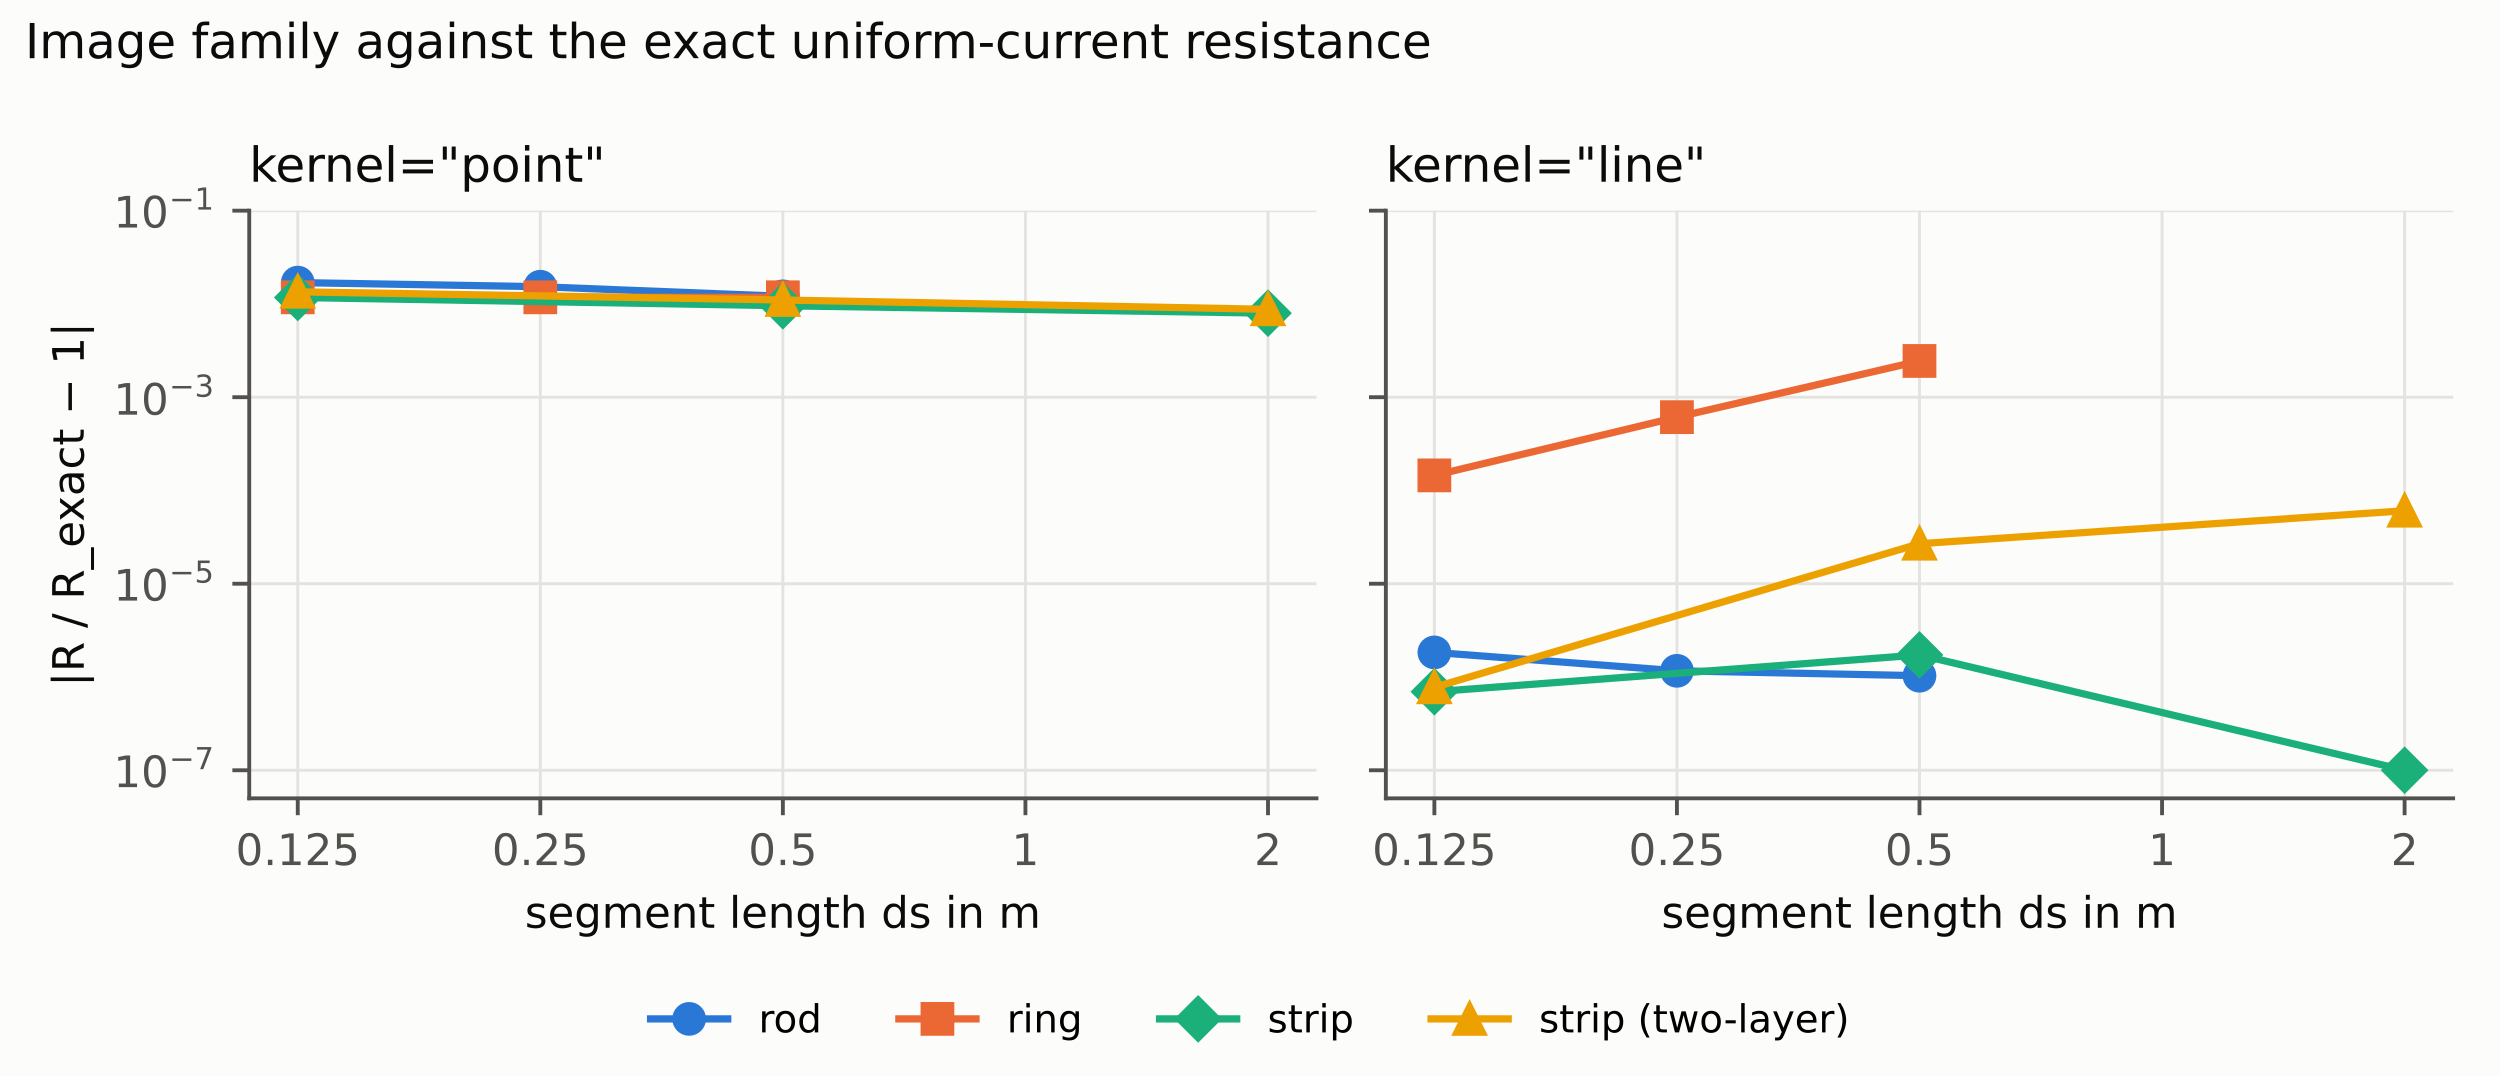
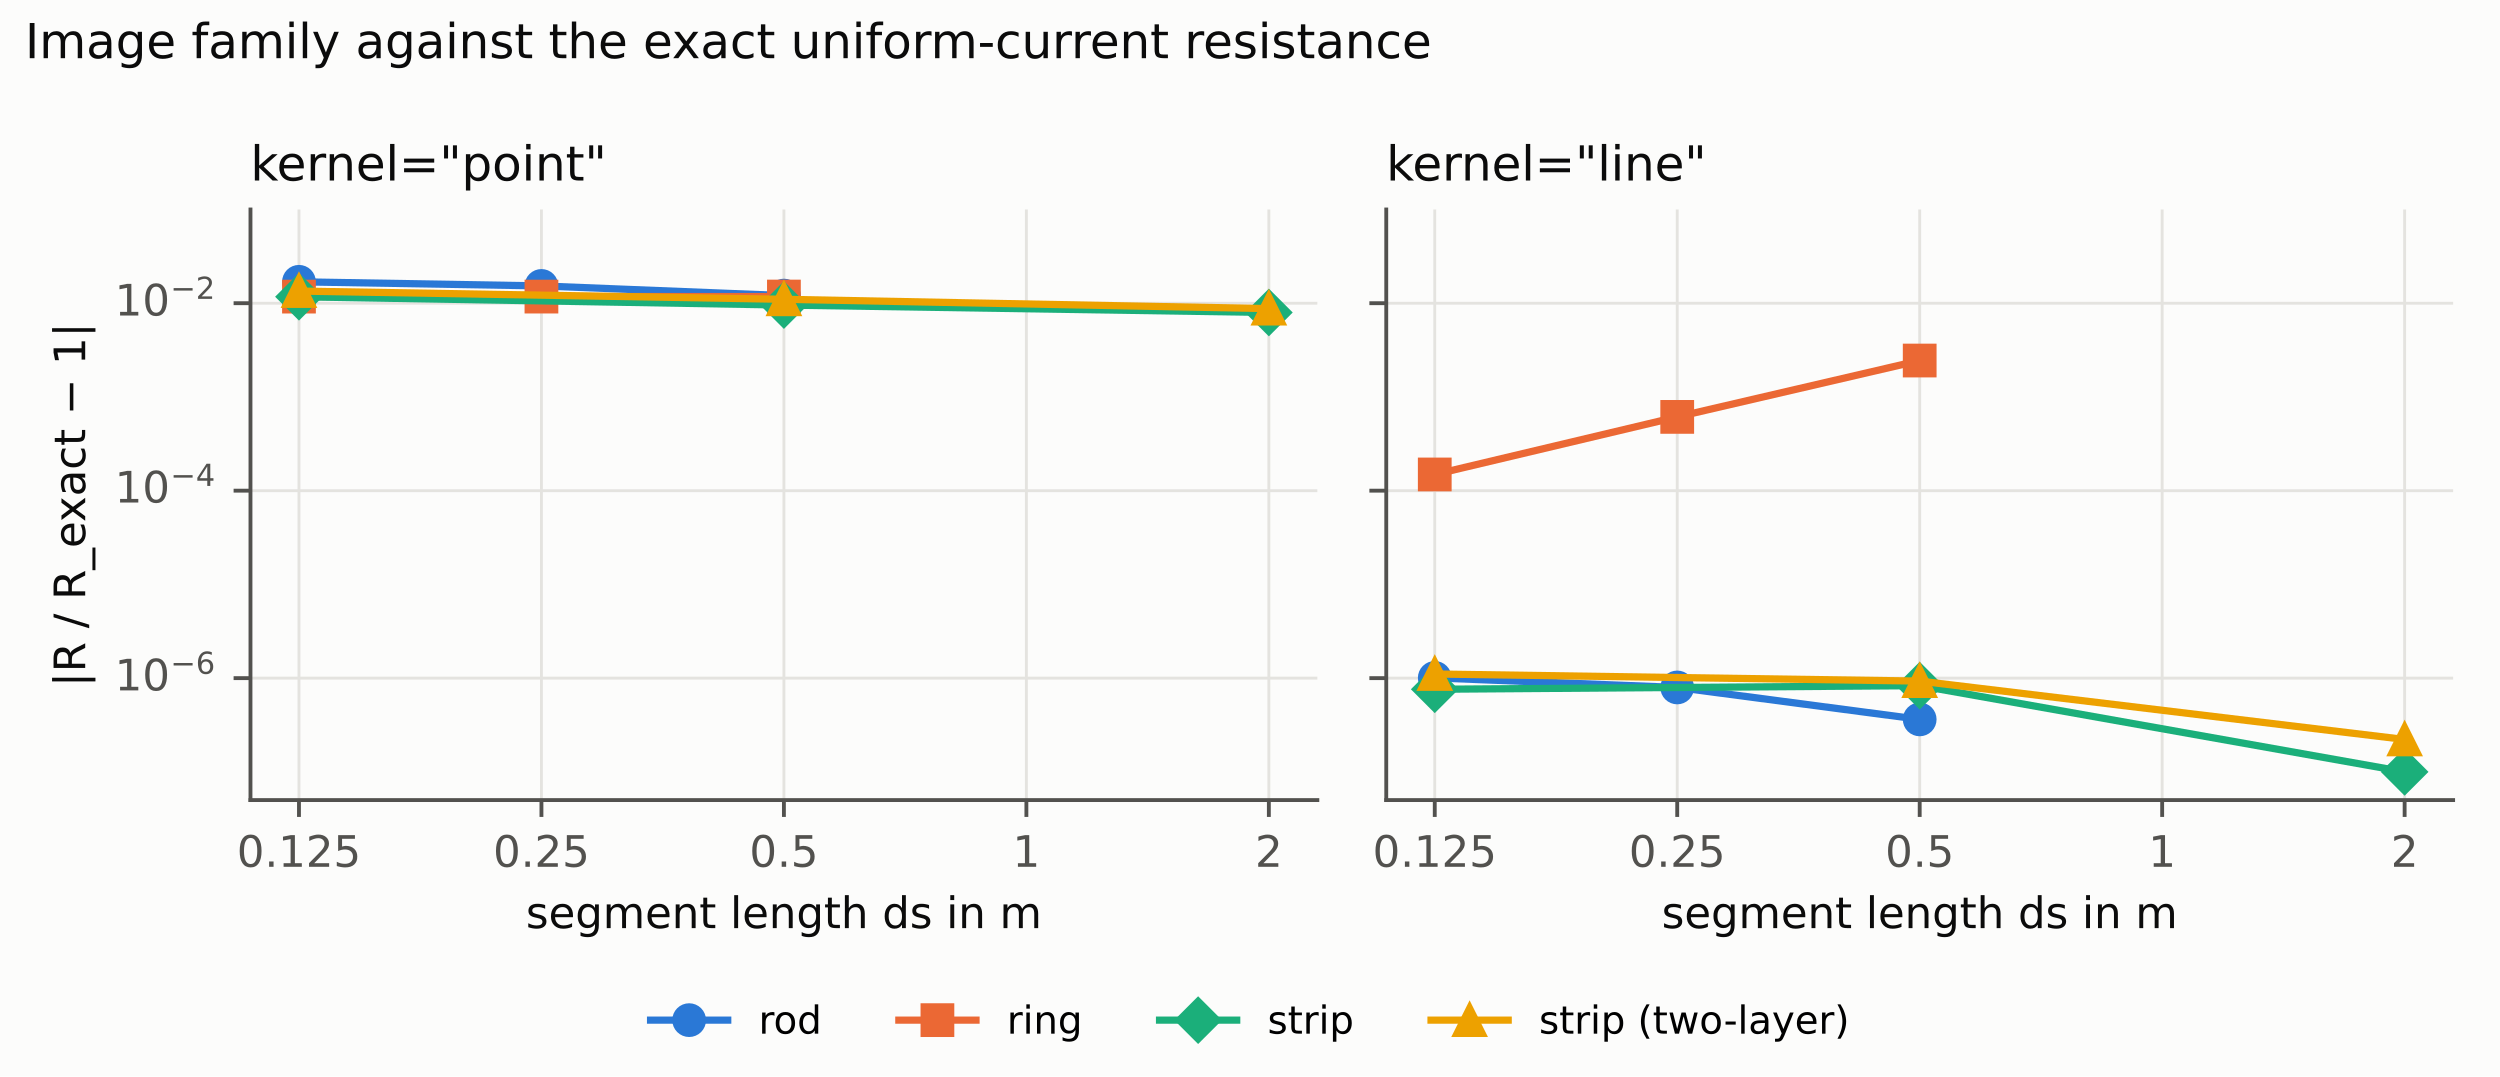
<svg xmlns="http://www.w3.org/2000/svg" xmlns:xlink="http://www.w3.org/1999/xlink" width="518.4pt" height="223.2pt" viewBox="0 0 518.4 223.2" version="1.1">
  <defs>
    <style type="text/css">*{stroke-linejoin: round; stroke-linecap: butt}</style>
  </defs>
  <g id="figure_1">
    <g id="patch_1">
      <path d="M 0 223.2  L 518.4 223.2  L 518.4 0  L 0 0  z " style="fill: #fcfcfb" />
    </g>
    <g id="axes_1">
      <g id="patch_2">
-         <path d="M 51.682 165.542  L 272.991 165.542  L 272.991 43.682  L 51.682 43.682  z " style="fill: #fcfcfb" />
+         <path d="M 51.939 165.904  L 273.165 165.904  L 273.165 43.44  L 51.939 43.44  z " style="fill: #fcfcfb" />
      </g>
      <g id="matplotlib.axis_1">
        <g id="xtick_1">
          <g id="line2d_1">
-             <path d="M 61.742 165.542  L 61.742 43.682  " clip-path="url(#p45362b1fa8)" style="fill: none; stroke: #e4e3df; stroke-width: 0.6; stroke-linecap: square" />
+             <path d="M 61.995 165.904  L 61.995 43.44  " clip-path="url(#p4ca9e11907)" style="fill: none; stroke: #e4e3df; stroke-width: 0.6; stroke-linecap: square" />
          </g>
          <g id="line2d_2">
            <defs>
              <path id="m6ba6745898" d="M 0 0  L 0 3.5  " style="stroke: #52514e; stroke-width: 0.8" />
            </defs>
            <g>
-               <use xlink:href="#m6ba6745898" x="61.742" y="165.542" style="fill: #52514e; stroke: #52514e; stroke-width: 0.8" />
+               <use xlink:href="#m6ba6745898" x="61.995" y="165.904" style="fill: #52514e; stroke: #52514e; stroke-width: 0.8" />
            </g>
          </g>
          <g id="text_1">
-             <text style="font-size: 9px; font-family: 'DejaVu Sans', 'Bitstream Vera Sans', 'Computer Modern Sans Serif', 'Lucida Grande', 'Verdana', 'Geneva', 'Lucid', 'Arial', 'Helvetica', 'Avant Garde', sans-serif; text-anchor: middle; fill: #52514e" x="61.742" y="179.38" transform="rotate(-0 61.74163 179.3798)">0.125</text>
+             <text style="font-size: 9px; font-family: 'DejaVu Sans', 'Bitstream Vera Sans', 'Computer Modern Sans Serif', 'Lucida Grande', 'Verdana', 'Geneva', 'Lucid', 'Arial', 'Helvetica', 'Avant Garde', sans-serif; text-anchor: middle; fill: #52514e" x="61.995" y="179.743" transform="rotate(-0 61.99478 179.7426)">0.125</text>
          </g>
        </g>
        <g id="xtick_2">
          <g id="line2d_3">
-             <path d="M 112.039 165.542  L 112.039 43.682  " clip-path="url(#p45362b1fa8)" style="fill: none; stroke: #e4e3df; stroke-width: 0.6; stroke-linecap: square" />
+             <path d="M 112.273 165.904  L 112.273 43.44  " clip-path="url(#p4ca9e11907)" style="fill: none; stroke: #e4e3df; stroke-width: 0.6; stroke-linecap: square" />
          </g>
          <g id="line2d_4">
            <g>
-               <use xlink:href="#m6ba6745898" x="112.039" y="165.542" style="fill: #52514e; stroke: #52514e; stroke-width: 0.8" />
+               <use xlink:href="#m6ba6745898" x="112.273" y="165.904" style="fill: #52514e; stroke: #52514e; stroke-width: 0.8" />
            </g>
          </g>
          <g id="text_2">
-             <text style="font-size: 9px; font-family: 'DejaVu Sans', 'Bitstream Vera Sans', 'Computer Modern Sans Serif', 'Lucida Grande', 'Verdana', 'Geneva', 'Lucid', 'Arial', 'Helvetica', 'Avant Garde', sans-serif; text-anchor: middle; fill: #52514e" x="112.039" y="179.38" transform="rotate(-0 112.0392 179.3798)">0.25</text>
+             <text style="font-size: 9px; font-family: 'DejaVu Sans', 'Bitstream Vera Sans', 'Computer Modern Sans Serif', 'Lucida Grande', 'Verdana', 'Geneva', 'Lucid', 'Arial', 'Helvetica', 'Avant Garde', sans-serif; text-anchor: middle; fill: #52514e" x="112.273" y="179.743" transform="rotate(-0 112.2734 179.7426)">0.25</text>
          </g>
        </g>
        <g id="xtick_3">
          <g id="line2d_5">
-             <path d="M 162.337 165.542  L 162.337 43.682  " clip-path="url(#p45362b1fa8)" style="fill: none; stroke: #e4e3df; stroke-width: 0.6; stroke-linecap: square" />
+             <path d="M 162.552 165.904  L 162.552 43.44  " clip-path="url(#p4ca9e11907)" style="fill: none; stroke: #e4e3df; stroke-width: 0.6; stroke-linecap: square" />
          </g>
          <g id="line2d_6">
            <g>
-               <use xlink:href="#m6ba6745898" x="162.337" y="165.542" style="fill: #52514e; stroke: #52514e; stroke-width: 0.8" />
+               <use xlink:href="#m6ba6745898" x="162.552" y="165.904" style="fill: #52514e; stroke: #52514e; stroke-width: 0.8" />
            </g>
          </g>
          <g id="text_3">
-             <text style="font-size: 9px; font-family: 'DejaVu Sans', 'Bitstream Vera Sans', 'Computer Modern Sans Serif', 'Lucida Grande', 'Verdana', 'Geneva', 'Lucid', 'Arial', 'Helvetica', 'Avant Garde', sans-serif; text-anchor: middle; fill: #52514e" x="162.337" y="179.38" transform="rotate(-0 162.3368 179.3798)">0.5</text>
+             <text style="font-size: 9px; font-family: 'DejaVu Sans', 'Bitstream Vera Sans', 'Computer Modern Sans Serif', 'Lucida Grande', 'Verdana', 'Geneva', 'Lucid', 'Arial', 'Helvetica', 'Avant Garde', sans-serif; text-anchor: middle; fill: #52514e" x="162.552" y="179.743" transform="rotate(-0 162.552 179.7426)">0.5</text>
          </g>
        </g>
        <g id="xtick_4">
          <g id="line2d_7">
-             <path d="M 212.634 165.542  L 212.634 43.682  " clip-path="url(#p45362b1fa8)" style="fill: none; stroke: #e4e3df; stroke-width: 0.6; stroke-linecap: square" />
+             <path d="M 212.831 165.904  L 212.831 43.44  " clip-path="url(#p4ca9e11907)" style="fill: none; stroke: #e4e3df; stroke-width: 0.6; stroke-linecap: square" />
          </g>
          <g id="line2d_8">
            <g>
-               <use xlink:href="#m6ba6745898" x="212.634" y="165.542" style="fill: #52514e; stroke: #52514e; stroke-width: 0.8" />
+               <use xlink:href="#m6ba6745898" x="212.831" y="165.904" style="fill: #52514e; stroke: #52514e; stroke-width: 0.8" />
            </g>
          </g>
          <g id="text_4">
-             <text style="font-size: 9px; font-family: 'DejaVu Sans', 'Bitstream Vera Sans', 'Computer Modern Sans Serif', 'Lucida Grande', 'Verdana', 'Geneva', 'Lucid', 'Arial', 'Helvetica', 'Avant Garde', sans-serif; text-anchor: middle; fill: #52514e" x="212.634" y="179.38" transform="rotate(-0 212.6344 179.3798)">1</text>
+             <text style="font-size: 9px; font-family: 'DejaVu Sans', 'Bitstream Vera Sans', 'Computer Modern Sans Serif', 'Lucida Grande', 'Verdana', 'Geneva', 'Lucid', 'Arial', 'Helvetica', 'Avant Garde', sans-serif; text-anchor: middle; fill: #52514e" x="212.831" y="179.743" transform="rotate(-0 212.8306 179.7426)">1</text>
          </g>
        </g>
        <g id="xtick_5">
          <g id="line2d_9">
-             <path d="M 262.932 165.542  L 262.932 43.682  " clip-path="url(#p45362b1fa8)" style="fill: none; stroke: #e4e3df; stroke-width: 0.6; stroke-linecap: square" />
+             <path d="M 263.109 165.904  L 263.109 43.44  " clip-path="url(#p4ca9e11907)" style="fill: none; stroke: #e4e3df; stroke-width: 0.6; stroke-linecap: square" />
          </g>
          <g id="line2d_10">
            <g>
-               <use xlink:href="#m6ba6745898" x="262.932" y="165.542" style="fill: #52514e; stroke: #52514e; stroke-width: 0.8" />
+               <use xlink:href="#m6ba6745898" x="263.109" y="165.904" style="fill: #52514e; stroke: #52514e; stroke-width: 0.8" />
            </g>
          </g>
          <g id="text_5">
-             <text style="font-size: 9px; font-family: 'DejaVu Sans', 'Bitstream Vera Sans', 'Computer Modern Sans Serif', 'Lucida Grande', 'Verdana', 'Geneva', 'Lucid', 'Arial', 'Helvetica', 'Avant Garde', sans-serif; text-anchor: middle; fill: #52514e" x="262.932" y="179.38" transform="rotate(-0 262.932 179.3798)">2</text>
+             <text style="font-size: 9px; font-family: 'DejaVu Sans', 'Bitstream Vera Sans', 'Computer Modern Sans Serif', 'Lucida Grande', 'Verdana', 'Geneva', 'Lucid', 'Arial', 'Helvetica', 'Avant Garde', sans-serif; text-anchor: middle; fill: #52514e" x="263.109" y="179.743" transform="rotate(-0 263.1092 179.7426)">2</text>
          </g>
        </g>
        <g id="text_6">
-           <text style="font-size: 9px; font-family: 'DejaVu Sans', 'Bitstream Vera Sans', 'Computer Modern Sans Serif', 'Lucida Grande', 'Verdana', 'Geneva', 'Lucid', 'Arial', 'Helvetica', 'Avant Garde', sans-serif; text-anchor: middle; fill: #0b0b0b" x="162.337" y="192.38" transform="rotate(-0 162.3368 192.3805)">segment length ds in m</text>
+           <text style="font-size: 9px; font-family: 'DejaVu Sans', 'Bitstream Vera Sans', 'Computer Modern Sans Serif', 'Lucida Grande', 'Verdana', 'Geneva', 'Lucid', 'Arial', 'Helvetica', 'Avant Garde', sans-serif; text-anchor: middle; fill: #0b0b0b" x="162.552" y="192.453" transform="rotate(-0 162.552 192.4529)">segment length ds in m</text>
        </g>
      </g>
      <g id="matplotlib.axis_2">
        <g id="ytick_1">
          <g id="line2d_11">
-             <path d="M 51.682 159.72  L 272.991 159.72  " clip-path="url(#p45362b1fa8)" style="fill: none; stroke: #e4e3df; stroke-width: 0.6; stroke-linecap: square" />
+             <path d="M 51.939 140.618  L 273.165 140.618  " clip-path="url(#p4ca9e11907)" style="fill: none; stroke: #e4e3df; stroke-width: 0.6; stroke-linecap: square" />
          </g>
          <g id="line2d_12">
            <defs>
              <path id="m3b5ce156c2" d="M 0 0  L -3.5 0  " style="stroke: #52514e; stroke-width: 0.8" />
            </defs>
            <g>
-               <use xlink:href="#m3b5ce156c2" x="51.682" y="159.72" style="fill: #52514e; stroke: #52514e; stroke-width: 0.8" />
+               <use xlink:href="#m3b5ce156c2" x="51.939" y="140.618" style="fill: #52514e; stroke: #52514e; stroke-width: 0.8" />
            </g>
          </g>
          <g id="text_7">
-             <g style="fill: #52514e" transform="translate(23.53211 163.9051)">
+             <g style="fill: #52514e" transform="translate(23.78906 144.0371)">
              <text>
-                 <tspan x="0" y="-0.689" style="font-size: 9px; font-family: 'DejaVu Sans'; fill: #52514e">1</tspan>
-                 <tspan x="5.726" y="-0.689" style="font-size: 9px; font-family: 'DejaVu Sans'; fill: #52514e">0</tspan>
-                 <tspan x="11.538" y="-4.406" style="font-size: 6.3px; font-family: 'DejaVu Sans'; fill: #52514e">−</tspan>
-                 <tspan x="16.817" y="-4.406" style="font-size: 6.3px; font-family: 'DejaVu Sans'; fill: #52514e">7</tspan>
+                 <tspan x="0" y="-0.873" style="font-size: 9px; font-family: 'DejaVu Sans'; fill: #52514e">1</tspan>
+                 <tspan x="5.726" y="-0.873" style="font-size: 9px; font-family: 'DejaVu Sans'; fill: #52514e">0</tspan>
+                 <tspan x="11.538" y="-4.319" style="font-size: 6.3px; font-family: 'DejaVu Sans'; fill: #52514e">−</tspan>
+                 <tspan x="16.817" y="-4.319" style="font-size: 6.3px; font-family: 'DejaVu Sans'; fill: #52514e">6</tspan>
              </text>
            </g>
          </g>
        </g>
        <g id="ytick_2">
          <g id="line2d_13">
-             <path d="M 51.682 121.041  L 272.991 121.041  " clip-path="url(#p45362b1fa8)" style="fill: none; stroke: #e4e3df; stroke-width: 0.6; stroke-linecap: square" />
+             <path d="M 51.939 101.747  L 273.165 101.747  " clip-path="url(#p4ca9e11907)" style="fill: none; stroke: #e4e3df; stroke-width: 0.6; stroke-linecap: square" />
          </g>
          <g id="line2d_14">
            <g>
-               <use xlink:href="#m3b5ce156c2" x="51.682" y="121.041" style="fill: #52514e; stroke: #52514e; stroke-width: 0.8" />
+               <use xlink:href="#m3b5ce156c2" x="51.939" y="101.747" style="fill: #52514e; stroke: #52514e; stroke-width: 0.8" />
            </g>
          </g>
          <g id="text_8">
-             <g style="fill: #52514e" transform="translate(23.53211 125.2258)">
+             <g style="fill: #52514e" transform="translate(23.78906 105.166)">
              <text>
-                 <tspan x="0" y="-0.689" style="font-size: 9px; font-family: 'DejaVu Sans'; fill: #52514e">1</tspan>
-                 <tspan x="5.726" y="-0.689" style="font-size: 9px; font-family: 'DejaVu Sans'; fill: #52514e">0</tspan>
+                 <tspan x="0" y="-0.961" style="font-size: 9px; font-family: 'DejaVu Sans'; fill: #52514e">1</tspan>
+                 <tspan x="5.726" y="-0.961" style="font-size: 9px; font-family: 'DejaVu Sans'; fill: #52514e">0</tspan>
                <tspan x="11.538" y="-4.406" style="font-size: 6.3px; font-family: 'DejaVu Sans'; fill: #52514e">−</tspan>
-                 <tspan x="16.817" y="-4.406" style="font-size: 6.3px; font-family: 'DejaVu Sans'; fill: #52514e">5</tspan>
+                 <tspan x="16.817" y="-4.406" style="font-size: 6.3px; font-family: 'DejaVu Sans'; fill: #52514e">4</tspan>
              </text>
            </g>
          </g>
        </g>
        <g id="ytick_3">
          <g id="line2d_15">
-             <path d="M 51.682 82.362  L 272.991 82.362  " clip-path="url(#p45362b1fa8)" style="fill: none; stroke: #e4e3df; stroke-width: 0.6; stroke-linecap: square" />
+             <path d="M 51.939 62.876  L 273.165 62.876  " clip-path="url(#p4ca9e11907)" style="fill: none; stroke: #e4e3df; stroke-width: 0.6; stroke-linecap: square" />
          </g>
          <g id="line2d_16">
            <g>
-               <use xlink:href="#m3b5ce156c2" x="51.682" y="82.362" style="fill: #52514e; stroke: #52514e; stroke-width: 0.8" />
+               <use xlink:href="#m3b5ce156c2" x="51.939" y="62.876" style="fill: #52514e; stroke: #52514e; stroke-width: 0.8" />
            </g>
          </g>
          <g id="text_9">
-             <g style="fill: #52514e" transform="translate(23.53211 86.59159)">
+             <g style="fill: #52514e" transform="translate(23.78906 66.29485)">
              <text>
-                 <tspan x="0" y="-0.602" style="font-size: 9px; font-family: 'DejaVu Sans'; fill: #52514e">1</tspan>
-                 <tspan x="5.726" y="-0.602" style="font-size: 9px; font-family: 'DejaVu Sans'; fill: #52514e">0</tspan>
+                 <tspan x="0" y="-0.873" style="font-size: 9px; font-family: 'DejaVu Sans'; fill: #52514e">1</tspan>
+                 <tspan x="5.726" y="-0.873" style="font-size: 9px; font-family: 'DejaVu Sans'; fill: #52514e">0</tspan>
                <tspan x="11.538" y="-4.319" style="font-size: 6.3px; font-family: 'DejaVu Sans'; fill: #52514e">−</tspan>
-                 <tspan x="16.817" y="-4.319" style="font-size: 6.3px; font-family: 'DejaVu Sans'; fill: #52514e">3</tspan>
+                 <tspan x="16.817" y="-4.319" style="font-size: 6.3px; font-family: 'DejaVu Sans'; fill: #52514e">2</tspan>
              </text>
            </g>
          </g>
        </g>
-         <g id="ytick_4">
-           <g id="line2d_17">
-             <path d="M 51.682 43.682  L 272.991 43.682  " clip-path="url(#p45362b1fa8)" style="fill: none; stroke: #e4e3df; stroke-width: 0.6; stroke-linecap: square" />
-           </g>
-           <g id="line2d_18">
-             <g>
-               <use xlink:href="#m3b5ce156c2" x="51.682" y="43.682" style="fill: #52514e; stroke: #52514e; stroke-width: 0.8" />
-             </g>
-           </g>
-           <g id="text_10">
-             <g style="fill: #52514e" transform="translate(23.53211 47.86734)">
-               <text>
-                 <tspan x="0" y="-0.689" style="font-size: 9px; font-family: 'DejaVu Sans'; fill: #52514e">1</tspan>
-                 <tspan x="5.726" y="-0.689" style="font-size: 9px; font-family: 'DejaVu Sans'; fill: #52514e">0</tspan>
-                 <tspan x="11.538" y="-4.406" style="font-size: 6.3px; font-family: 'DejaVu Sans'; fill: #52514e">−</tspan>
-                 <tspan x="16.817" y="-4.406" style="font-size: 6.3px; font-family: 'DejaVu Sans'; fill: #52514e">1</tspan>
-               </text>
-             </g>
-           </g>
-         </g>
-         <g id="text_11">
-           <text style="font-size: 9px; font-family: 'DejaVu Sans', 'Bitstream Vera Sans', 'Computer Modern Sans Serif', 'Lucida Grande', 'Verdana', 'Geneva', 'Lucid', 'Arial', 'Helvetica', 'Avant Garde', sans-serif; text-anchor: middle; fill: #0b0b0b" x="17.37" y="104.612" transform="rotate(-90 17.37 104.6121)">|R / R_exact − 1|</text>
-         </g>
-       </g>
-       <g id="line2d_19">
-         <path d="M 61.742 58.602  L 112.039 59.453  L 162.337 61.446  " clip-path="url(#p45362b1fa8)" style="fill: none; stroke: #2a78d6; stroke-width: 1.5; stroke-linecap: square" />
+         <g id="text_10">
+           <text style="font-size: 9px; font-family: 'DejaVu Sans', 'Bitstream Vera Sans', 'Computer Modern Sans Serif', 'Lucida Grande', 'Verdana', 'Geneva', 'Lucid', 'Arial', 'Helvetica', 'Avant Garde', sans-serif; text-anchor: middle; fill: #0b0b0b" x="17.667" y="104.672" transform="rotate(-90 17.66703 104.672)">|R / R_exact − 1|</text>
+         </g>
+       </g>
+       <g id="line2d_17">
+         <path d="M 61.995 58.433  L 112.273 59.289  L 162.552 61.292  " clip-path="url(#p4ca9e11907)" style="fill: none; stroke: #2a78d6; stroke-width: 1.5; stroke-linecap: square" />
        <defs>
          <path id="mf54cc24197" d="M 0 3  C 0.796 3 1.559 2.684 2.121 2.121  C 2.684 1.559 3 0.796 3 0  C 3 -0.796 2.684 -1.559 2.121 -2.121  C 1.559 -2.684 0.796 -3 0 -3  C -0.796 -3 -1.559 -2.684 -2.121 -2.121  C -2.684 -1.559 -3 -0.796 -3 0  C -3 0.796 -2.684 1.559 -2.121 2.121  C -1.559 2.684 -0.796 3 0 3  z " style="stroke: #2a78d6" />
        </defs>
-         <g clip-path="url(#p45362b1fa8)">
-           <use xlink:href="#mf54cc24197" x="61.742" y="58.602" style="fill: #2a78d6; stroke: #2a78d6" />
-           <use xlink:href="#mf54cc24197" x="112.039" y="59.453" style="fill: #2a78d6; stroke: #2a78d6" />
-           <use xlink:href="#mf54cc24197" x="162.337" y="61.446" style="fill: #2a78d6; stroke: #2a78d6" />
-         </g>
-       </g>
-       <g id="line2d_20">
-         <path d="M 61.742 61.657  L 112.039 61.654  L 162.337 61.644  " clip-path="url(#p45362b1fa8)" style="fill: none; stroke: #eb6834; stroke-width: 1.5; stroke-linecap: square" />
+         <g clip-path="url(#p4ca9e11907)">
+           <use xlink:href="#mf54cc24197" x="61.995" y="58.433" style="fill: #2a78d6; stroke: #2a78d6" />
+           <use xlink:href="#mf54cc24197" x="112.273" y="59.289" style="fill: #2a78d6; stroke: #2a78d6" />
+           <use xlink:href="#mf54cc24197" x="162.552" y="61.292" style="fill: #2a78d6; stroke: #2a78d6" />
+         </g>
+       </g>
+       <g id="line2d_18">
+         <path d="M 61.995 61.504  L 112.273 61.501  L 162.552 61.49  " clip-path="url(#p4ca9e11907)" style="fill: none; stroke: #eb6834; stroke-width: 1.5; stroke-linecap: square" />
        <defs>
          <path id="m2132aa6e9b" d="M -3 3  L 3 3  L 3 -3  L -3 -3  z " style="stroke: #eb6834; stroke-linejoin: miter" />
        </defs>
-         <g clip-path="url(#p45362b1fa8)">
-           <use xlink:href="#m2132aa6e9b" x="61.742" y="61.657" style="fill: #eb6834; stroke: #eb6834; stroke-linejoin: miter" />
-           <use xlink:href="#m2132aa6e9b" x="112.039" y="61.654" style="fill: #eb6834; stroke: #eb6834; stroke-linejoin: miter" />
-           <use xlink:href="#m2132aa6e9b" x="162.337" y="61.644" style="fill: #eb6834; stroke: #eb6834; stroke-linejoin: miter" />
-         </g>
-       </g>
-       <g id="line2d_21">
-         <path d="M 61.742 61.686  L 162.337 63.402  L 262.932 64.937  " clip-path="url(#p45362b1fa8)" style="fill: none; stroke: #1baf7a; stroke-width: 1.5; stroke-linecap: square" />
+         <g clip-path="url(#p4ca9e11907)">
+           <use xlink:href="#m2132aa6e9b" x="61.995" y="61.504" style="fill: #eb6834; stroke: #eb6834; stroke-linejoin: miter" />
+           <use xlink:href="#m2132aa6e9b" x="112.273" y="61.501" style="fill: #eb6834; stroke: #eb6834; stroke-linejoin: miter" />
+           <use xlink:href="#m2132aa6e9b" x="162.552" y="61.49" style="fill: #eb6834; stroke: #eb6834; stroke-linejoin: miter" />
+         </g>
+       </g>
+       <g id="line2d_19">
+         <path d="M 61.995 61.533  L 162.552 63.258  L 263.109 64.8  " clip-path="url(#p4ca9e11907)" style="fill: none; stroke: #1baf7a; stroke-width: 1.5; stroke-linecap: square" />
        <defs>
          <path id="m3a4f49768c" d="M -0 4.243  L 4.243 0  L 0 -4.243  L -4.243 -0  z " style="stroke: #1baf7a; stroke-linejoin: miter" />
        </defs>
-         <g clip-path="url(#p45362b1fa8)">
-           <use xlink:href="#m3a4f49768c" x="61.742" y="61.686" style="fill: #1baf7a; stroke: #1baf7a; stroke-linejoin: miter" />
-           <use xlink:href="#m3a4f49768c" x="162.337" y="63.402" style="fill: #1baf7a; stroke: #1baf7a; stroke-linejoin: miter" />
-           <use xlink:href="#m3a4f49768c" x="262.932" y="64.937" style="fill: #1baf7a; stroke: #1baf7a; stroke-linejoin: miter" />
-         </g>
-       </g>
-       <g id="line2d_22">
-         <path d="M 61.742 60.512  L 162.337 62.211  L 262.932 64.141  " clip-path="url(#p45362b1fa8)" style="fill: none; stroke: #eda100; stroke-width: 1.5; stroke-linecap: square" />
+         <g clip-path="url(#p4ca9e11907)">
+           <use xlink:href="#m3a4f49768c" x="61.995" y="61.533" style="fill: #1baf7a; stroke: #1baf7a; stroke-linejoin: miter" />
+           <use xlink:href="#m3a4f49768c" x="162.552" y="63.258" style="fill: #1baf7a; stroke: #1baf7a; stroke-linejoin: miter" />
+           <use xlink:href="#m3a4f49768c" x="263.109" y="64.8" style="fill: #1baf7a; stroke: #1baf7a; stroke-linejoin: miter" />
+         </g>
+       </g>
+       <g id="line2d_20">
+         <path d="M 61.995 60.354  L 162.552 62.061  L 263.109 64  " clip-path="url(#p4ca9e11907)" style="fill: none; stroke: #eda100; stroke-width: 1.5; stroke-linecap: square" />
        <defs>
          <path id="m175871e12a" d="M 0 -3  L -3 3  L 3 3  z " style="stroke: #eda100; stroke-linejoin: miter" />
        </defs>
-         <g clip-path="url(#p45362b1fa8)">
-           <use xlink:href="#m175871e12a" x="61.742" y="60.512" style="fill: #eda100; stroke: #eda100; stroke-linejoin: miter" />
-           <use xlink:href="#m175871e12a" x="162.337" y="62.211" style="fill: #eda100; stroke: #eda100; stroke-linejoin: miter" />
-           <use xlink:href="#m175871e12a" x="262.932" y="64.141" style="fill: #eda100; stroke: #eda100; stroke-linejoin: miter" />
+         <g clip-path="url(#p4ca9e11907)">
+           <use xlink:href="#m175871e12a" x="61.995" y="60.354" style="fill: #eda100; stroke: #eda100; stroke-linejoin: miter" />
+           <use xlink:href="#m175871e12a" x="162.552" y="62.061" style="fill: #eda100; stroke: #eda100; stroke-linejoin: miter" />
+           <use xlink:href="#m175871e12a" x="263.109" y="64" style="fill: #eda100; stroke: #eda100; stroke-linejoin: miter" />
        </g>
      </g>
      <g id="patch_3">
-         <path d="M 51.682 165.542  L 51.682 43.682  " style="fill: none; stroke: #52514e; stroke-width: 0.8; stroke-linejoin: miter; stroke-linecap: square" />
+         <path d="M 51.939 165.904  L 51.939 43.44  " style="fill: none; stroke: #52514e; stroke-width: 0.8; stroke-linejoin: miter; stroke-linecap: square" />
      </g>
      <g id="patch_4">
-         <path d="M 51.682 165.542  L 272.991 165.542  " style="fill: none; stroke: #52514e; stroke-width: 0.8; stroke-linejoin: miter; stroke-linecap: square" />
-       </g>
-       <g id="text_12">
-         <text style="font-size: 10px; font-family: 'DejaVu Sans', 'Bitstream Vera Sans', 'Computer Modern Sans Serif', 'Lucida Grande', 'Verdana', 'Geneva', 'Lucid', 'Arial', 'Helvetica', 'Avant Garde', sans-serif; text-anchor: start; fill: #0b0b0b" x="51.682" y="37.682" transform="rotate(-0 51.68211 37.68234)">kernel="point"</text>
+         <path d="M 51.939 165.904  L 273.165 165.904  " style="fill: none; stroke: #52514e; stroke-width: 0.8; stroke-linejoin: miter; stroke-linecap: square" />
+       </g>
+       <g id="text_11">
+         <text style="font-size: 10px; font-family: 'DejaVu Sans', 'Bitstream Vera Sans', 'Computer Modern Sans Serif', 'Lucida Grande', 'Verdana', 'Geneva', 'Lucid', 'Arial', 'Helvetica', 'Avant Garde', sans-serif; text-anchor: start; fill: #0b0b0b" x="51.939" y="37.44" transform="rotate(-0 51.93906 37.44)">kernel="point"</text>
      </g>
    </g>
    <g id="axes_2">
      <g id="patch_5">
-         <path d="M 287.371 165.542  L 508.68 165.542  L 508.68 43.682  L 287.371 43.682  z " style="fill: #fcfcfb" />
+         <path d="M 287.454 165.904  L 508.68 165.904  L 508.68 43.44  L 287.454 43.44  z " style="fill: #fcfcfb" />
      </g>
      <g id="matplotlib.axis_3">
        <g id="xtick_6">
+           <g id="line2d_21">
+             <path d="M 297.51 165.904  L 297.51 43.44  " clip-path="url(#p6bc5b53275)" style="fill: none; stroke: #e4e3df; stroke-width: 0.6; stroke-linecap: square" />
+           </g>
+           <g id="line2d_22">
+             <g>
+               <use xlink:href="#m6ba6745898" x="297.51" y="165.904" style="fill: #52514e; stroke: #52514e; stroke-width: 0.8" />
+             </g>
+           </g>
+           <g id="text_12">
+             <text style="font-size: 9px; font-family: 'DejaVu Sans', 'Bitstream Vera Sans', 'Computer Modern Sans Serif', 'Lucida Grande', 'Verdana', 'Geneva', 'Lucid', 'Arial', 'Helvetica', 'Avant Garde', sans-serif; text-anchor: middle; fill: #52514e" x="297.51" y="179.743" transform="rotate(-0 297.5098 179.7426)">0.125</text>
+           </g>
+         </g>
+         <g id="xtick_7">
          <g id="line2d_23">
-             <path d="M 297.43 165.542  L 297.43 43.682  " clip-path="url(#pa2473abc1b)" style="fill: none; stroke: #e4e3df; stroke-width: 0.6; stroke-linecap: square" />
+             <path d="M 347.788 165.904  L 347.788 43.44  " clip-path="url(#p6bc5b53275)" style="fill: none; stroke: #e4e3df; stroke-width: 0.6; stroke-linecap: square" />
          </g>
          <g id="line2d_24">
            <g>
-               <use xlink:href="#m6ba6745898" x="297.43" y="165.542" style="fill: #52514e; stroke: #52514e; stroke-width: 0.8" />
+               <use xlink:href="#m6ba6745898" x="347.788" y="165.904" style="fill: #52514e; stroke: #52514e; stroke-width: 0.8" />
            </g>
          </g>
          <g id="text_13">
-             <text style="font-size: 9px; font-family: 'DejaVu Sans', 'Bitstream Vera Sans', 'Computer Modern Sans Serif', 'Lucida Grande', 'Verdana', 'Geneva', 'Lucid', 'Arial', 'Helvetica', 'Avant Garde', sans-serif; text-anchor: middle; fill: #52514e" x="297.43" y="179.38" transform="rotate(-0 297.4302 179.3798)">0.125</text>
-           </g>
-         </g>
-         <g id="xtick_7">
+             <text style="font-size: 9px; font-family: 'DejaVu Sans', 'Bitstream Vera Sans', 'Computer Modern Sans Serif', 'Lucida Grande', 'Verdana', 'Geneva', 'Lucid', 'Arial', 'Helvetica', 'Avant Garde', sans-serif; text-anchor: middle; fill: #52514e" x="347.788" y="179.743" transform="rotate(-0 347.7884 179.7426)">0.25</text>
+           </g>
+         </g>
+         <g id="xtick_8">
          <g id="line2d_25">
-             <path d="M 347.728 165.542  L 347.728 43.682  " clip-path="url(#pa2473abc1b)" style="fill: none; stroke: #e4e3df; stroke-width: 0.6; stroke-linecap: square" />
+             <path d="M 398.067 165.904  L 398.067 43.44  " clip-path="url(#p6bc5b53275)" style="fill: none; stroke: #e4e3df; stroke-width: 0.6; stroke-linecap: square" />
          </g>
          <g id="line2d_26">
            <g>
-               <use xlink:href="#m6ba6745898" x="347.728" y="165.542" style="fill: #52514e; stroke: #52514e; stroke-width: 0.8" />
+               <use xlink:href="#m6ba6745898" x="398.067" y="165.904" style="fill: #52514e; stroke: #52514e; stroke-width: 0.8" />
            </g>
          </g>
          <g id="text_14">
-             <text style="font-size: 9px; font-family: 'DejaVu Sans', 'Bitstream Vera Sans', 'Computer Modern Sans Serif', 'Lucida Grande', 'Verdana', 'Geneva', 'Lucid', 'Arial', 'Helvetica', 'Avant Garde', sans-serif; text-anchor: middle; fill: #52514e" x="347.728" y="179.38" transform="rotate(-0 347.7277 179.3798)">0.25</text>
-           </g>
-         </g>
-         <g id="xtick_8">
+             <text style="font-size: 9px; font-family: 'DejaVu Sans', 'Bitstream Vera Sans', 'Computer Modern Sans Serif', 'Lucida Grande', 'Verdana', 'Geneva', 'Lucid', 'Arial', 'Helvetica', 'Avant Garde', sans-serif; text-anchor: middle; fill: #52514e" x="398.067" y="179.743" transform="rotate(-0 398.0671 179.7426)">0.5</text>
+           </g>
+         </g>
+         <g id="xtick_9">
          <g id="line2d_27">
-             <path d="M 398.025 165.542  L 398.025 43.682  " clip-path="url(#pa2473abc1b)" style="fill: none; stroke: #e4e3df; stroke-width: 0.6; stroke-linecap: square" />
+             <path d="M 448.346 165.904  L 448.346 43.44  " clip-path="url(#p6bc5b53275)" style="fill: none; stroke: #e4e3df; stroke-width: 0.6; stroke-linecap: square" />
          </g>
          <g id="line2d_28">
            <g>
-               <use xlink:href="#m6ba6745898" x="398.025" y="165.542" style="fill: #52514e; stroke: #52514e; stroke-width: 0.8" />
+               <use xlink:href="#m6ba6745898" x="448.346" y="165.904" style="fill: #52514e; stroke: #52514e; stroke-width: 0.8" />
            </g>
          </g>
          <g id="text_15">
-             <text style="font-size: 9px; font-family: 'DejaVu Sans', 'Bitstream Vera Sans', 'Computer Modern Sans Serif', 'Lucida Grande', 'Verdana', 'Geneva', 'Lucid', 'Arial', 'Helvetica', 'Avant Garde', sans-serif; text-anchor: middle; fill: #52514e" x="398.025" y="179.38" transform="rotate(-0 398.0253 179.3798)">0.5</text>
-           </g>
-         </g>
-         <g id="xtick_9">
+             <text style="font-size: 9px; font-family: 'DejaVu Sans', 'Bitstream Vera Sans', 'Computer Modern Sans Serif', 'Lucida Grande', 'Verdana', 'Geneva', 'Lucid', 'Arial', 'Helvetica', 'Avant Garde', sans-serif; text-anchor: middle; fill: #52514e" x="448.346" y="179.743" transform="rotate(-0 448.3457 179.7426)">1</text>
+           </g>
+         </g>
+         <g id="xtick_10">
          <g id="line2d_29">
-             <path d="M 448.323 165.542  L 448.323 43.682  " clip-path="url(#pa2473abc1b)" style="fill: none; stroke: #e4e3df; stroke-width: 0.6; stroke-linecap: square" />
+             <path d="M 498.624 165.904  L 498.624 43.44  " clip-path="url(#p6bc5b53275)" style="fill: none; stroke: #e4e3df; stroke-width: 0.6; stroke-linecap: square" />
          </g>
          <g id="line2d_30">
            <g>
-               <use xlink:href="#m6ba6745898" x="448.323" y="165.542" style="fill: #52514e; stroke: #52514e; stroke-width: 0.8" />
+               <use xlink:href="#m6ba6745898" x="498.624" y="165.904" style="fill: #52514e; stroke: #52514e; stroke-width: 0.8" />
            </g>
          </g>
          <g id="text_16">
-             <text style="font-size: 9px; font-family: 'DejaVu Sans', 'Bitstream Vera Sans', 'Computer Modern Sans Serif', 'Lucida Grande', 'Verdana', 'Geneva', 'Lucid', 'Arial', 'Helvetica', 'Avant Garde', sans-serif; text-anchor: middle; fill: #52514e" x="448.323" y="179.38" transform="rotate(-0 448.3229 179.3798)">1</text>
-           </g>
-         </g>
-         <g id="xtick_10">
+             <text style="font-size: 9px; font-family: 'DejaVu Sans', 'Bitstream Vera Sans', 'Computer Modern Sans Serif', 'Lucida Grande', 'Verdana', 'Geneva', 'Lucid', 'Arial', 'Helvetica', 'Avant Garde', sans-serif; text-anchor: middle; fill: #52514e" x="498.624" y="179.743" transform="rotate(-0 498.6243 179.7426)">2</text>
+           </g>
+         </g>
+         <g id="text_17">
+           <text style="font-size: 9px; font-family: 'DejaVu Sans', 'Bitstream Vera Sans', 'Computer Modern Sans Serif', 'Lucida Grande', 'Verdana', 'Geneva', 'Lucid', 'Arial', 'Helvetica', 'Avant Garde', sans-serif; text-anchor: middle; fill: #0b0b0b" x="398.067" y="192.453" transform="rotate(-0 398.0671 192.4529)">segment length ds in m</text>
+         </g>
+       </g>
+       <g id="matplotlib.axis_4">
+         <g id="ytick_4">
          <g id="line2d_31">
-             <path d="M 498.62 165.542  L 498.62 43.682  " clip-path="url(#pa2473abc1b)" style="fill: none; stroke: #e4e3df; stroke-width: 0.6; stroke-linecap: square" />
+             <path d="M 287.454 140.618  L 508.68 140.618  " clip-path="url(#p6bc5b53275)" style="fill: none; stroke: #e4e3df; stroke-width: 0.6; stroke-linecap: square" />
          </g>
          <g id="line2d_32">
            <g>
-               <use xlink:href="#m6ba6745898" x="498.62" y="165.542" style="fill: #52514e; stroke: #52514e; stroke-width: 0.8" />
-             </g>
-           </g>
-           <g id="text_17">
-             <text style="font-size: 9px; font-family: 'DejaVu Sans', 'Bitstream Vera Sans', 'Computer Modern Sans Serif', 'Lucida Grande', 'Verdana', 'Geneva', 'Lucid', 'Arial', 'Helvetica', 'Avant Garde', sans-serif; text-anchor: middle; fill: #52514e" x="498.62" y="179.38" transform="rotate(-0 498.6205 179.3798)">2</text>
-           </g>
-         </g>
-         <g id="text_18">
-           <text style="font-size: 9px; font-family: 'DejaVu Sans', 'Bitstream Vera Sans', 'Computer Modern Sans Serif', 'Lucida Grande', 'Verdana', 'Geneva', 'Lucid', 'Arial', 'Helvetica', 'Avant Garde', sans-serif; text-anchor: middle; fill: #0b0b0b" x="398.025" y="192.38" transform="rotate(-0 398.0253 192.3805)">segment length ds in m</text>
-         </g>
-       </g>
-       <g id="matplotlib.axis_4">
+               <use xlink:href="#m3b5ce156c2" x="287.454" y="140.618" style="fill: #52514e; stroke: #52514e; stroke-width: 0.8" />
+             </g>
+           </g>
+         </g>
        <g id="ytick_5">
          <g id="line2d_33">
-             <path d="M 287.371 159.72  L 508.68 159.72  " clip-path="url(#pa2473abc1b)" style="fill: none; stroke: #e4e3df; stroke-width: 0.6; stroke-linecap: square" />
+             <path d="M 287.454 101.747  L 508.68 101.747  " clip-path="url(#p6bc5b53275)" style="fill: none; stroke: #e4e3df; stroke-width: 0.6; stroke-linecap: square" />
          </g>
          <g id="line2d_34">
            <g>
-               <use xlink:href="#m3b5ce156c2" x="287.371" y="159.72" style="fill: #52514e; stroke: #52514e; stroke-width: 0.8" />
+               <use xlink:href="#m3b5ce156c2" x="287.454" y="101.747" style="fill: #52514e; stroke: #52514e; stroke-width: 0.8" />
            </g>
          </g>
        </g>
        <g id="ytick_6">
          <g id="line2d_35">
-             <path d="M 287.371 121.041  L 508.68 121.041  " clip-path="url(#pa2473abc1b)" style="fill: none; stroke: #e4e3df; stroke-width: 0.6; stroke-linecap: square" />
+             <path d="M 287.454 62.876  L 508.68 62.876  " clip-path="url(#p6bc5b53275)" style="fill: none; stroke: #e4e3df; stroke-width: 0.6; stroke-linecap: square" />
          </g>
          <g id="line2d_36">
            <g>
-               <use xlink:href="#m3b5ce156c2" x="287.371" y="121.041" style="fill: #52514e; stroke: #52514e; stroke-width: 0.8" />
-             </g>
-           </g>
-         </g>
-         <g id="ytick_7">
-           <g id="line2d_37">
-             <path d="M 287.371 82.362  L 508.68 82.362  " clip-path="url(#pa2473abc1b)" style="fill: none; stroke: #e4e3df; stroke-width: 0.6; stroke-linecap: square" />
-           </g>
-           <g id="line2d_38">
-             <g>
-               <use xlink:href="#m3b5ce156c2" x="287.371" y="82.362" style="fill: #52514e; stroke: #52514e; stroke-width: 0.8" />
-             </g>
-           </g>
-         </g>
-         <g id="ytick_8">
-           <g id="line2d_39">
-             <path d="M 287.371 43.682  L 508.68 43.682  " clip-path="url(#pa2473abc1b)" style="fill: none; stroke: #e4e3df; stroke-width: 0.6; stroke-linecap: square" />
-           </g>
-           <g id="line2d_40">
-             <g>
-               <use xlink:href="#m3b5ce156c2" x="287.371" y="43.682" style="fill: #52514e; stroke: #52514e; stroke-width: 0.8" />
-             </g>
-           </g>
-         </g>
-       </g>
-       <g id="line2d_41">
-         <path d="M 297.43 135.285  L 347.728 139.1  L 398.025 140.118  " clip-path="url(#pa2473abc1b)" style="fill: none; stroke: #2a78d6; stroke-width: 1.5; stroke-linecap: square" />
-         <g clip-path="url(#pa2473abc1b)">
-           <use xlink:href="#mf54cc24197" x="297.43" y="135.285" style="fill: #2a78d6; stroke: #2a78d6" />
-           <use xlink:href="#mf54cc24197" x="347.728" y="139.1" style="fill: #2a78d6; stroke: #2a78d6" />
-           <use xlink:href="#mf54cc24197" x="398.025" y="140.118" style="fill: #2a78d6; stroke: #2a78d6" />
-         </g>
-       </g>
-       <g id="line2d_42">
-         <path d="M 297.43 98.577  L 347.728 86.501  L 398.025 74.848  " clip-path="url(#pa2473abc1b)" style="fill: none; stroke: #eb6834; stroke-width: 1.5; stroke-linecap: square" />
-         <g clip-path="url(#pa2473abc1b)">
-           <use xlink:href="#m2132aa6e9b" x="297.43" y="98.577" style="fill: #eb6834; stroke: #eb6834; stroke-linejoin: miter" />
-           <use xlink:href="#m2132aa6e9b" x="347.728" y="86.501" style="fill: #eb6834; stroke: #eb6834; stroke-linejoin: miter" />
-           <use xlink:href="#m2132aa6e9b" x="398.025" y="74.848" style="fill: #eb6834; stroke: #eb6834; stroke-linejoin: miter" />
-         </g>
-       </g>
-       <g id="line2d_43">
-         <path d="M 297.43 143.432  L 398.025 135.8  L 498.62 159.72  " clip-path="url(#pa2473abc1b)" style="fill: none; stroke: #1baf7a; stroke-width: 1.5; stroke-linecap: square" />
-         <g clip-path="url(#pa2473abc1b)">
-           <use xlink:href="#m3a4f49768c" x="297.43" y="143.432" style="fill: #1baf7a; stroke: #1baf7a; stroke-linejoin: miter" />
-           <use xlink:href="#m3a4f49768c" x="398.025" y="135.8" style="fill: #1baf7a; stroke: #1baf7a; stroke-linejoin: miter" />
-           <use xlink:href="#m3a4f49768c" x="498.62" y="159.72" style="fill: #1baf7a; stroke: #1baf7a; stroke-linejoin: miter" />
-         </g>
-       </g>
-       <g id="line2d_44">
-         <path d="M 297.43 142.52  L 398.025 112.741  L 498.62 105.901  " clip-path="url(#pa2473abc1b)" style="fill: none; stroke: #eda100; stroke-width: 1.5; stroke-linecap: square" />
-         <g clip-path="url(#pa2473abc1b)">
-           <use xlink:href="#m175871e12a" x="297.43" y="142.52" style="fill: #eda100; stroke: #eda100; stroke-linejoin: miter" />
-           <use xlink:href="#m175871e12a" x="398.025" y="112.741" style="fill: #eda100; stroke: #eda100; stroke-linejoin: miter" />
-           <use xlink:href="#m175871e12a" x="498.62" y="105.901" style="fill: #eda100; stroke: #eda100; stroke-linejoin: miter" />
+               <use xlink:href="#m3b5ce156c2" x="287.454" y="62.876" style="fill: #52514e; stroke: #52514e; stroke-width: 0.8" />
+             </g>
+           </g>
+         </g>
+       </g>
+       <g id="line2d_37">
+         <path d="M 297.51 140.568  L 347.788 142.55  L 398.067 149.173  " clip-path="url(#p6bc5b53275)" style="fill: none; stroke: #2a78d6; stroke-width: 1.5; stroke-linecap: square" />
+         <g clip-path="url(#p6bc5b53275)">
+           <use xlink:href="#mf54cc24197" x="297.51" y="140.568" style="fill: #2a78d6; stroke: #2a78d6" />
+           <use xlink:href="#mf54cc24197" x="347.788" y="142.55" style="fill: #2a78d6; stroke: #2a78d6" />
+           <use xlink:href="#mf54cc24197" x="398.067" y="149.173" style="fill: #2a78d6; stroke: #2a78d6" />
+         </g>
+       </g>
+       <g id="line2d_38">
+         <path d="M 297.51 98.384  L 347.788 86.446  L 398.067 74.76  " clip-path="url(#p6bc5b53275)" style="fill: none; stroke: #eb6834; stroke-width: 1.5; stroke-linecap: square" />
+         <g clip-path="url(#p6bc5b53275)">
+           <use xlink:href="#m2132aa6e9b" x="297.51" y="98.384" style="fill: #eb6834; stroke: #eb6834; stroke-linejoin: miter" />
+           <use xlink:href="#m2132aa6e9b" x="347.788" y="86.446" style="fill: #eb6834; stroke: #eb6834; stroke-linejoin: miter" />
+           <use xlink:href="#m2132aa6e9b" x="398.067" y="74.76" style="fill: #eb6834; stroke: #eb6834; stroke-linejoin: miter" />
+         </g>
+       </g>
+       <g id="line2d_39">
+         <path d="M 297.51 142.928  L 398.067 142.177  L 498.624 160.053  " clip-path="url(#p6bc5b53275)" style="fill: none; stroke: #1baf7a; stroke-width: 1.5; stroke-linecap: square" />
+         <g clip-path="url(#p6bc5b53275)">
+           <use xlink:href="#m3a4f49768c" x="297.51" y="142.928" style="fill: #1baf7a; stroke: #1baf7a; stroke-linejoin: miter" />
+           <use xlink:href="#m3a4f49768c" x="398.067" y="142.177" style="fill: #1baf7a; stroke: #1baf7a; stroke-linejoin: miter" />
+           <use xlink:href="#m3a4f49768c" x="498.624" y="160.053" style="fill: #1baf7a; stroke: #1baf7a; stroke-linejoin: miter" />
+         </g>
+       </g>
+       <g id="line2d_40">
+         <path d="M 297.51 139.758  L 398.067 141.231  L 498.624 153.34  " clip-path="url(#p6bc5b53275)" style="fill: none; stroke: #eda100; stroke-width: 1.5; stroke-linecap: square" />
+         <g clip-path="url(#p6bc5b53275)">
+           <use xlink:href="#m175871e12a" x="297.51" y="139.758" style="fill: #eda100; stroke: #eda100; stroke-linejoin: miter" />
+           <use xlink:href="#m175871e12a" x="398.067" y="141.231" style="fill: #eda100; stroke: #eda100; stroke-linejoin: miter" />
+           <use xlink:href="#m175871e12a" x="498.624" y="153.34" style="fill: #eda100; stroke: #eda100; stroke-linejoin: miter" />
        </g>
      </g>
      <g id="patch_6">
-         <path d="M 287.371 165.542  L 287.371 43.682  " style="fill: none; stroke: #52514e; stroke-width: 0.8; stroke-linejoin: miter; stroke-linecap: square" />
+         <path d="M 287.454 165.904  L 287.454 43.44  " style="fill: none; stroke: #52514e; stroke-width: 0.8; stroke-linejoin: miter; stroke-linecap: square" />
      </g>
      <g id="patch_7">
-         <path d="M 287.371 165.542  L 508.68 165.542  " style="fill: none; stroke: #52514e; stroke-width: 0.8; stroke-linejoin: miter; stroke-linecap: square" />
-       </g>
-       <g id="text_19">
-         <text style="font-size: 10px; font-family: 'DejaVu Sans', 'Bitstream Vera Sans', 'Computer Modern Sans Serif', 'Lucida Grande', 'Verdana', 'Geneva', 'Lucid', 'Arial', 'Helvetica', 'Avant Garde', sans-serif; text-anchor: start; fill: #0b0b0b" x="287.371" y="37.682" transform="rotate(-0 287.3706 37.68234)">kernel="line"</text>
+         <path d="M 287.454 165.904  L 508.68 165.904  " style="fill: none; stroke: #52514e; stroke-width: 0.8; stroke-linejoin: miter; stroke-linecap: square" />
+       </g>
+       <g id="text_18">
+         <text style="font-size: 10px; font-family: 'DejaVu Sans', 'Bitstream Vera Sans', 'Computer Modern Sans Serif', 'Lucida Grande', 'Verdana', 'Geneva', 'Lucid', 'Arial', 'Helvetica', 'Avant Garde', sans-serif; text-anchor: start; fill: #0b0b0b" x="287.454" y="37.44" transform="rotate(-0 287.4541 37.44)">kernel="line"</text>
      </g>
    </g>
-     <g id="text_20">
+     <g id="text_19">
      <text style="font-size: 10px; font-family: 'DejaVu Sans', 'Bitstream Vera Sans', 'Computer Modern Sans Serif', 'Lucida Grande', 'Verdana', 'Geneva', 'Lucid', 'Arial', 'Helvetica', 'Avant Garde', sans-serif; text-anchor: start; fill: #0b0b0b" x="5.184" y="12.062" transform="rotate(-0 5.184 12.06244)">Image family against the exact uniform-current resistance</text>
    </g>
    <g id="legend_1">
-       <g id="line2d_45">
-         <path d="M 134.901 211.278  L 142.901 211.278  L 150.901 211.278  " style="fill: none; stroke: #2a78d6; stroke-width: 1.5; stroke-linecap: square" />
+       <g id="line2d_41">
+         <path d="M 134.902 211.536  L 142.902 211.536  L 150.902 211.536  " style="fill: none; stroke: #2a78d6; stroke-width: 1.5; stroke-linecap: square" />
        <g>
-           <use xlink:href="#mf54cc24197" x="142.901" y="211.278" style="fill: #2a78d6; stroke: #2a78d6" />
+           <use xlink:href="#mf54cc24197" x="142.902" y="211.536" style="fill: #2a78d6; stroke: #2a78d6" />
+         </g>
+       </g>
+       <g id="text_20">
+         <text style="font-size: 8px; font-family: 'DejaVu Sans', 'Bitstream Vera Sans', 'Computer Modern Sans Serif', 'Lucida Grande', 'Verdana', 'Geneva', 'Lucid', 'Arial', 'Helvetica', 'Avant Garde', sans-serif; text-anchor: start" x="157.302" y="214.336" transform="rotate(-0 157.3019 214.3363)">rod</text>
+       </g>
+       <g id="line2d_42">
+         <path d="M 186.384 211.536  L 194.384 211.536  L 202.384 211.536  " style="fill: none; stroke: #eb6834; stroke-width: 1.5; stroke-linecap: square" />
+         <g>
+           <use xlink:href="#m2132aa6e9b" x="194.384" y="211.536" style="fill: #eb6834; stroke: #eb6834; stroke-linejoin: miter" />
        </g>
      </g>
      <g id="text_21">
-         <text style="font-size: 8px; font-family: 'DejaVu Sans', 'Bitstream Vera Sans', 'Computer Modern Sans Serif', 'Lucida Grande', 'Verdana', 'Geneva', 'Lucid', 'Arial', 'Helvetica', 'Avant Garde', sans-serif; text-anchor: start" x="157.301" y="214.078" transform="rotate(-0 157.3006 214.0781)">rod</text>
-       </g>
-       <g id="line2d_46">
-         <path d="M 186.387 211.278  L 194.387 211.278  L 202.387 211.278  " style="fill: none; stroke: #eb6834; stroke-width: 1.5; stroke-linecap: square" />
+         <text style="font-size: 8px; font-family: 'DejaVu Sans', 'Bitstream Vera Sans', 'Computer Modern Sans Serif', 'Lucida Grande', 'Verdana', 'Geneva', 'Lucid', 'Arial', 'Helvetica', 'Avant Garde', sans-serif; text-anchor: start" x="208.784" y="214.336" transform="rotate(-0 208.7844 214.3363)">ring</text>
+       </g>
+       <g id="line2d_43">
+         <path d="M 240.444 211.536  L 248.444 211.536  L 256.444 211.536  " style="fill: none; stroke: #1baf7a; stroke-width: 1.5; stroke-linecap: square" />
        <g>
-           <use xlink:href="#m2132aa6e9b" x="194.387" y="211.278" style="fill: #eb6834; stroke: #eb6834; stroke-linejoin: miter" />
+           <use xlink:href="#m3a4f49768c" x="248.444" y="211.536" style="fill: #1baf7a; stroke: #1baf7a; stroke-linejoin: miter" />
        </g>
      </g>
      <g id="text_22">
-         <text style="font-size: 8px; font-family: 'DejaVu Sans', 'Bitstream Vera Sans', 'Computer Modern Sans Serif', 'Lucida Grande', 'Verdana', 'Geneva', 'Lucid', 'Arial', 'Helvetica', 'Avant Garde', sans-serif; text-anchor: start" x="208.787" y="214.078" transform="rotate(-0 208.7869 214.0781)">ring</text>
-       </g>
-       <g id="line2d_47">
-         <path d="M 240.447 211.278  L 248.447 211.278  L 256.447 211.278  " style="fill: none; stroke: #1baf7a; stroke-width: 1.5; stroke-linecap: square" />
+         <text style="font-size: 8px; font-family: 'DejaVu Sans', 'Bitstream Vera Sans', 'Computer Modern Sans Serif', 'Lucida Grande', 'Verdana', 'Geneva', 'Lucid', 'Arial', 'Helvetica', 'Avant Garde', sans-serif; text-anchor: start" x="262.844" y="214.336" transform="rotate(-0 262.8444 214.3363)">strip</text>
+       </g>
+       <g id="line2d_44">
+         <path d="M 296.738 211.536  L 304.738 211.536  L 312.738 211.536  " style="fill: none; stroke: #eda100; stroke-width: 1.5; stroke-linecap: square" />
        <g>
-           <use xlink:href="#m3a4f49768c" x="248.447" y="211.278" style="fill: #1baf7a; stroke: #1baf7a; stroke-linejoin: miter" />
+           <use xlink:href="#m175871e12a" x="304.738" y="211.536" style="fill: #eda100; stroke: #eda100; stroke-linejoin: miter" />
        </g>
      </g>
      <g id="text_23">
-         <text style="font-size: 8px; font-family: 'DejaVu Sans', 'Bitstream Vera Sans', 'Computer Modern Sans Serif', 'Lucida Grande', 'Verdana', 'Geneva', 'Lucid', 'Arial', 'Helvetica', 'Avant Garde', sans-serif; text-anchor: start" x="262.847" y="214.078" transform="rotate(-0 262.8469 214.0781)">strip</text>
-       </g>
-       <g id="line2d_48">
-         <path d="M 296.741 211.278  L 304.741 211.278  L 312.741 211.278  " style="fill: none; stroke: #eda100; stroke-width: 1.5; stroke-linecap: square" />
-         <g>
-           <use xlink:href="#m175871e12a" x="304.741" y="211.278" style="fill: #eda100; stroke: #eda100; stroke-linejoin: miter" />
-         </g>
-       </g>
-       <g id="text_24">
-         <text style="font-size: 8px; font-family: 'DejaVu Sans', 'Bitstream Vera Sans', 'Computer Modern Sans Serif', 'Lucida Grande', 'Verdana', 'Geneva', 'Lucid', 'Arial', 'Helvetica', 'Avant Garde', sans-serif; text-anchor: start" x="319.141" y="214.078" transform="rotate(-0 319.1406 214.0781)">strip (two-layer)</text>
+         <text style="font-size: 8px; font-family: 'DejaVu Sans', 'Bitstream Vera Sans', 'Computer Modern Sans Serif', 'Lucida Grande', 'Verdana', 'Geneva', 'Lucid', 'Arial', 'Helvetica', 'Avant Garde', sans-serif; text-anchor: start" x="319.138" y="214.336" transform="rotate(-0 319.1381 214.3363)">strip (two-layer)</text>
      </g>
    </g>
  </g>
  <defs>
-     <clipPath id="p45362b1fa8">
-       <rect x="51.682" y="43.682" width="221.309" height="121.86" />
+     <clipPath id="p4ca9e11907">
+       <rect x="51.939" y="43.44" width="221.226" height="122.464" />
    </clipPath>
-     <clipPath id="pa2473abc1b">
-       <rect x="287.371" y="43.682" width="221.309" height="121.86" />
+     <clipPath id="p6bc5b53275">
+       <rect x="287.454" y="43.44" width="221.226" height="122.464" />
    </clipPath>
  </defs>
</svg>
